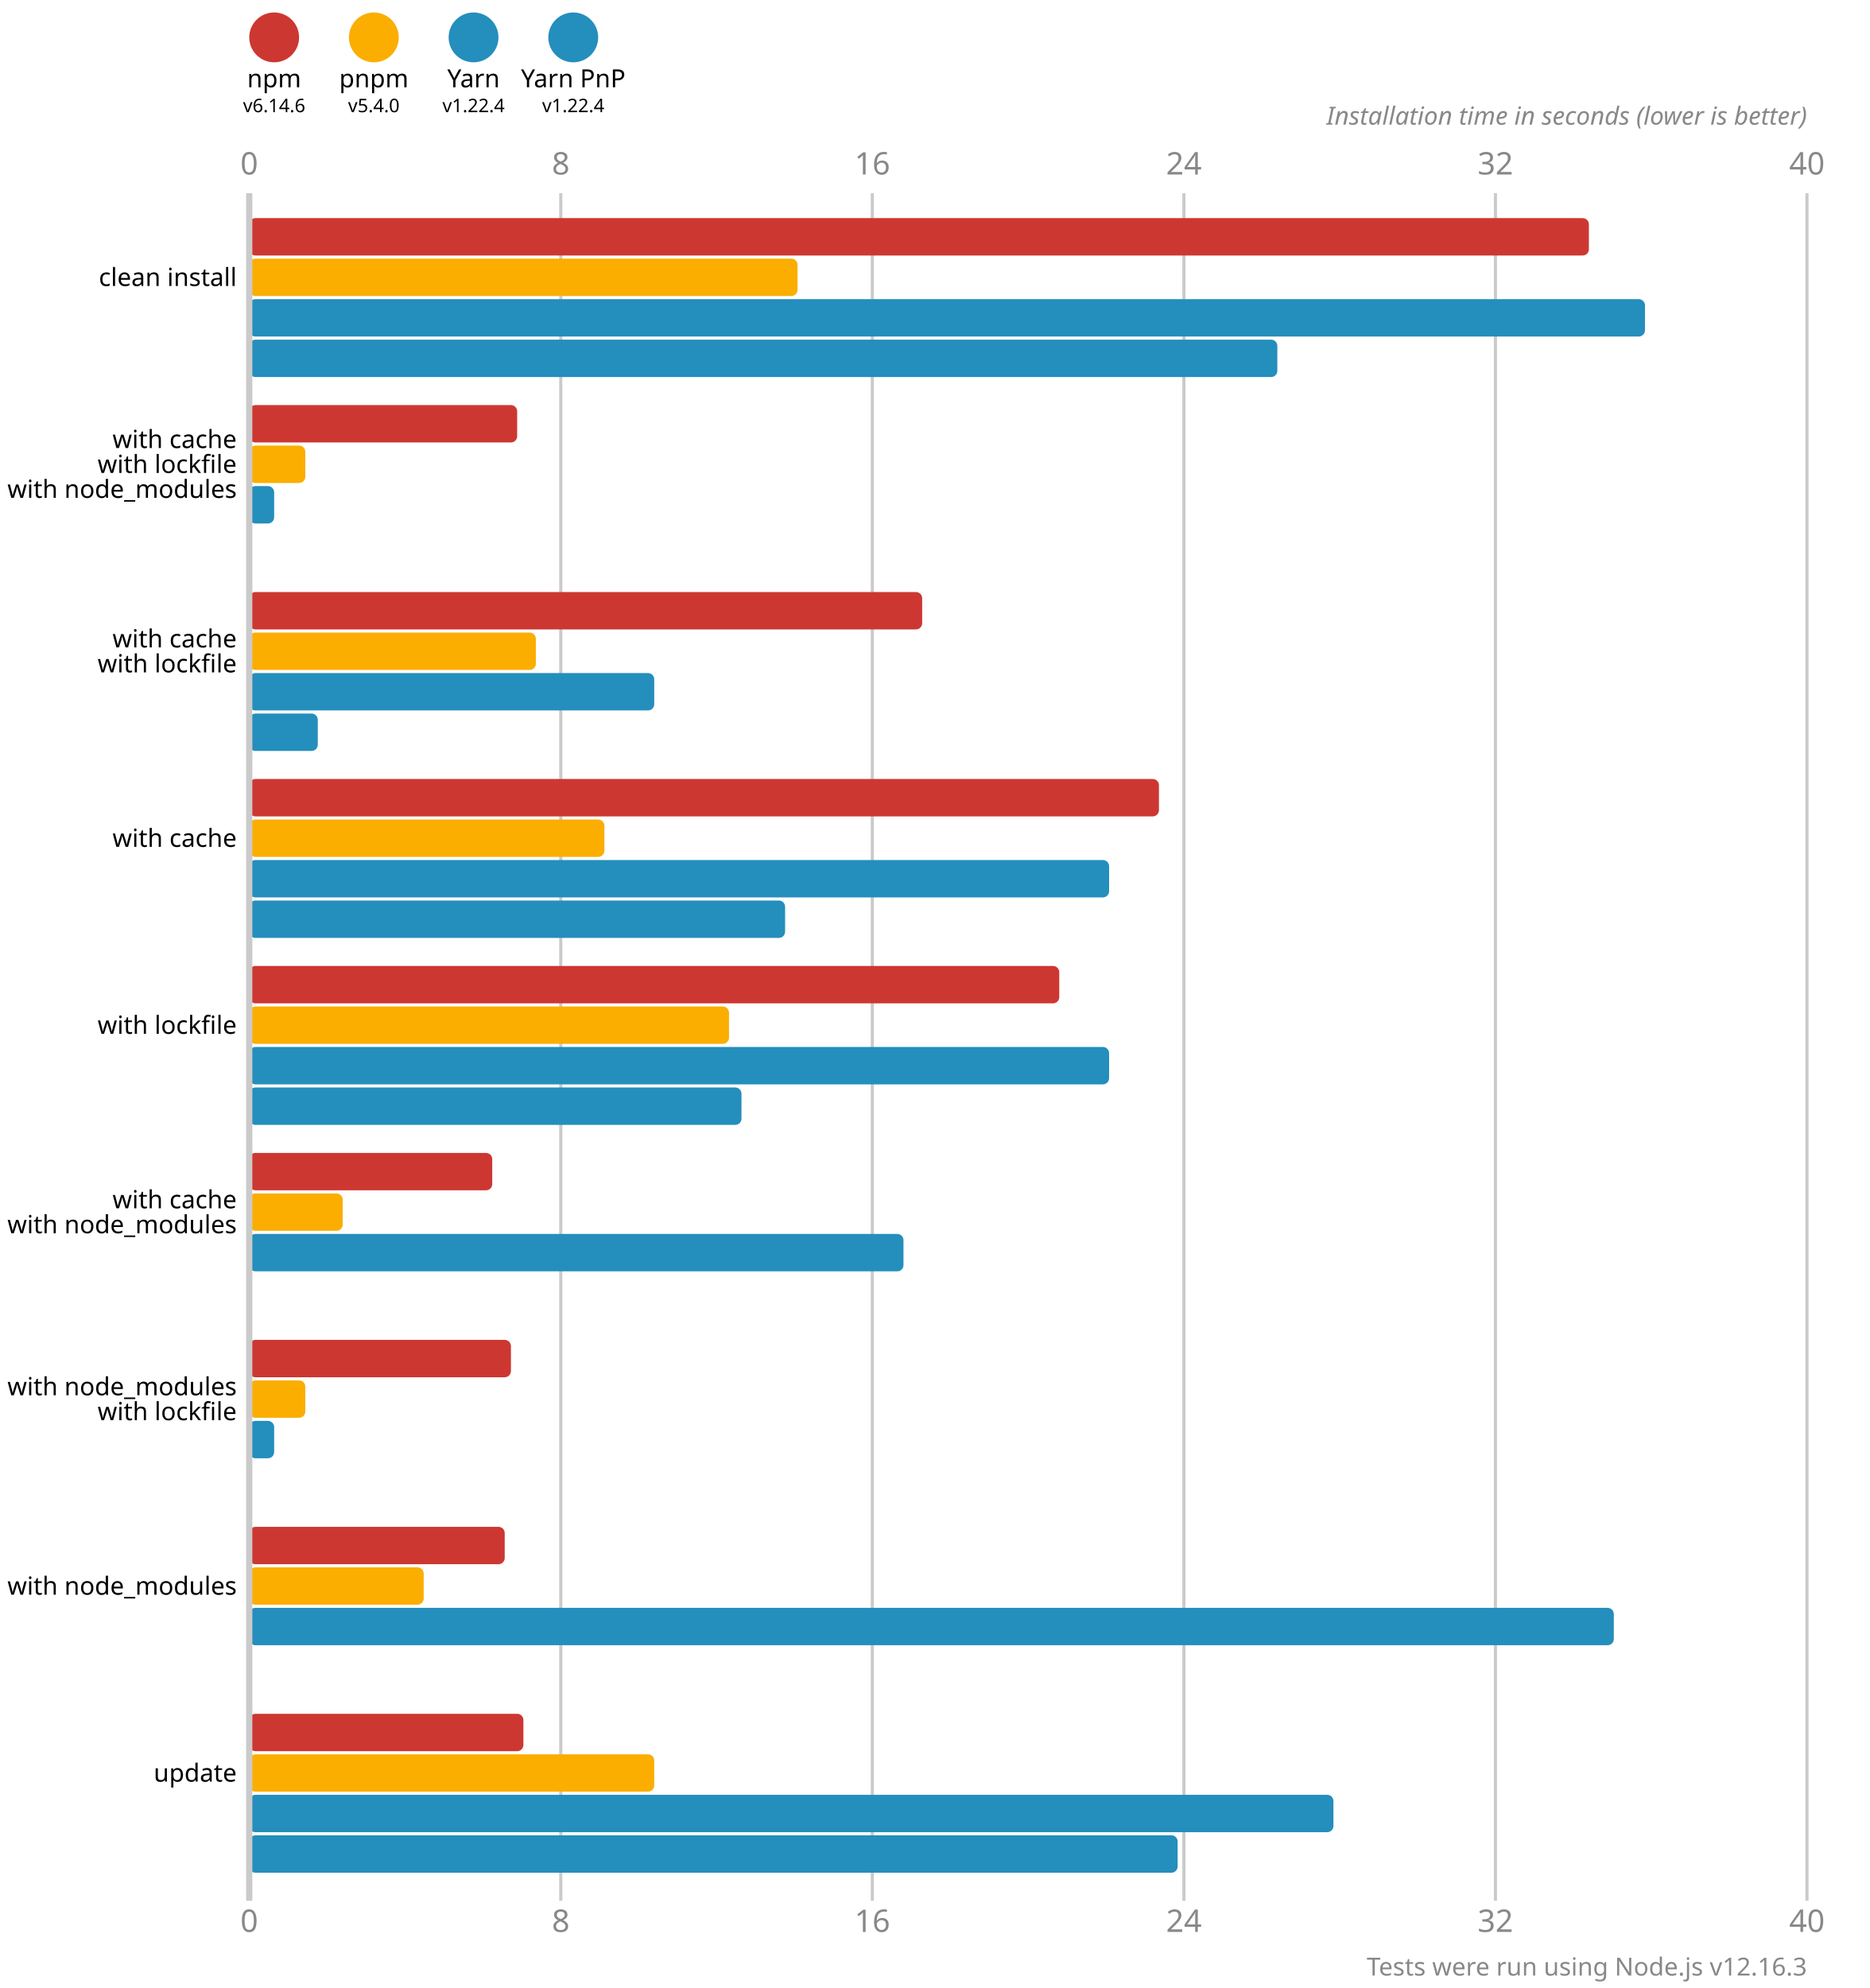
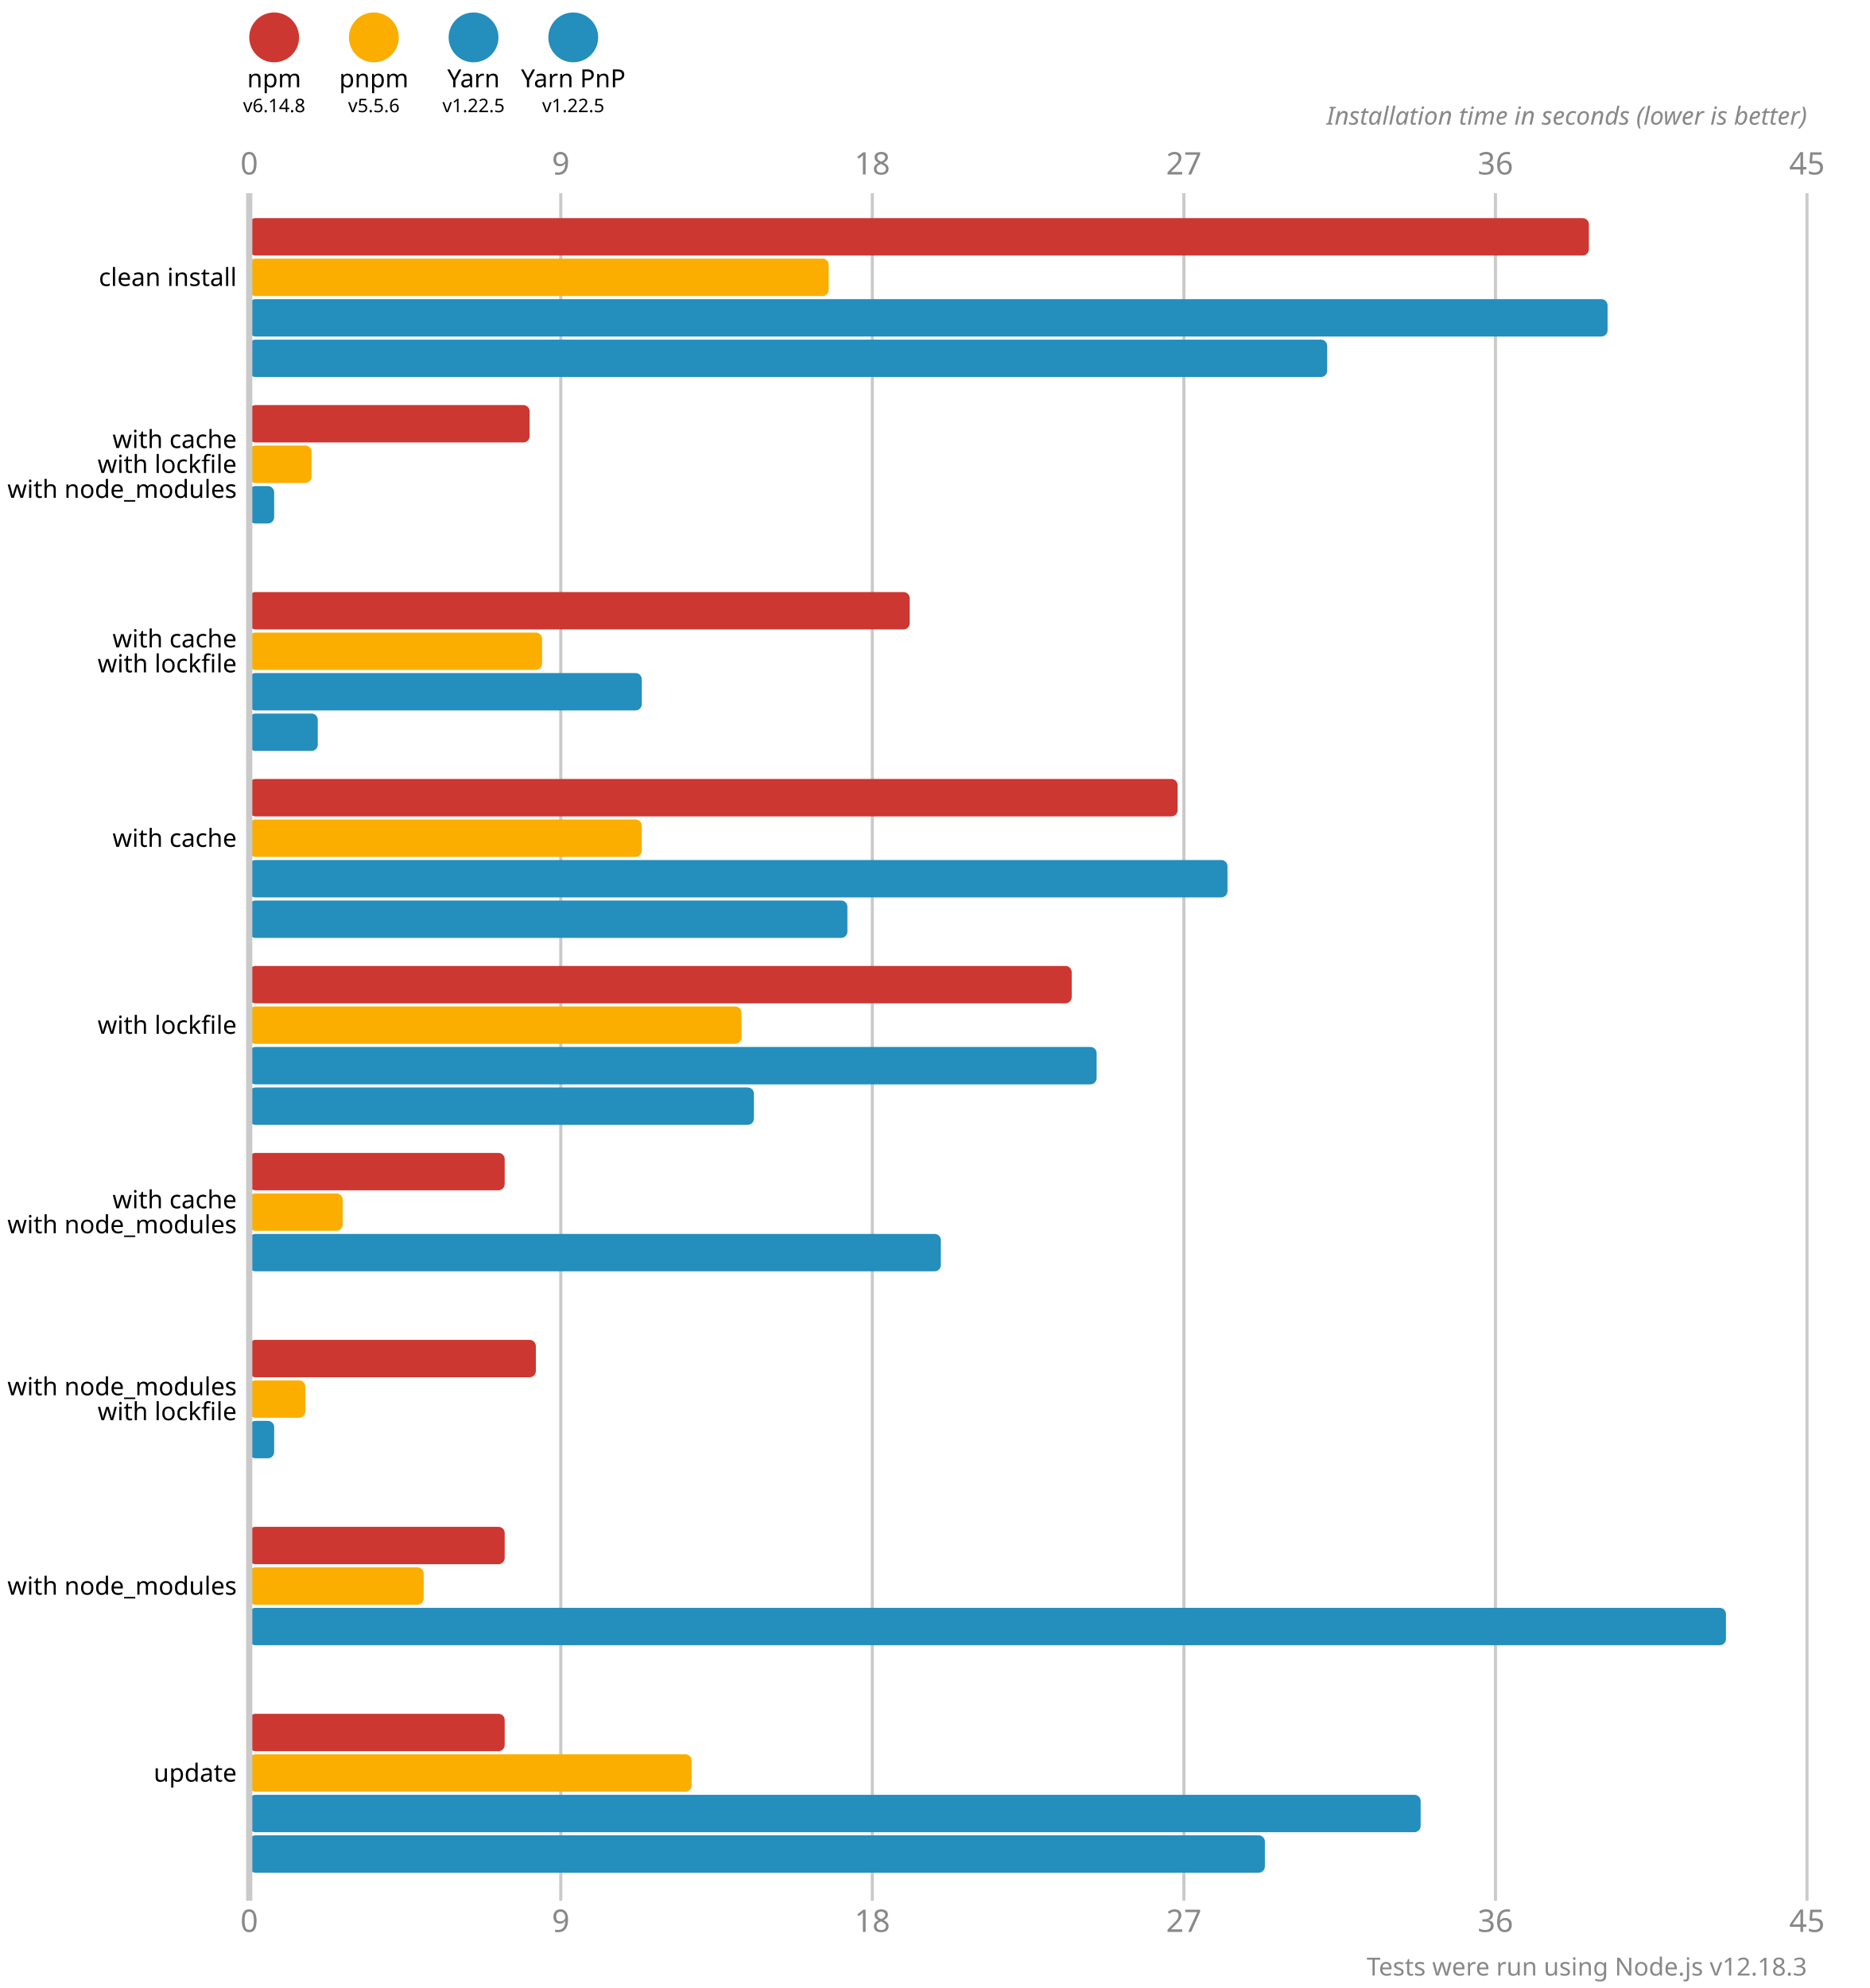
<svg xmlns="http://www.w3.org/2000/svg" version="1.1" viewBox="0 0 300 319">
  <style>
    .font { font-family: sans-serif; }
    .s3 { font-size: 3px; }
    .s4 { font-size: 4px; }
    .s5 { font-size: 5px; }
    .line { stroke: #cacaca; }
    .width { stroke-width: 0.5; }
    .text { fill: #888; }
  </style>
  <circle cx="44" cy="6" r="4" fill="#cd3731" />
  <text x="44" y="14" class="font s4" text-anchor="middle">npm</text>
-   <text x="44" y="18" class="font s3" text-anchor="middle">v6.14.6</text>
+   <text x="44" y="18" class="font s3" text-anchor="middle">v6.14.8</text>
  <circle cx="60" cy="6" r="4" fill="#fbae00" />
  <text x="60" y="14" class="font s4" text-anchor="middle">pnpm</text>
-   <text x="60" y="18" class="font s3" text-anchor="middle">v5.4.0</text>
+   <text x="60" y="18" class="font s3" text-anchor="middle">v5.5.6</text>
  <circle cx="76" cy="6" r="4" fill="#248ebd" />
  <text x="76" y="14" class="font s4" text-anchor="middle">Yarn</text>
-   <text x="76" y="18" class="font s3" text-anchor="middle">v1.22.4</text>
+   <text x="76" y="18" class="font s3" text-anchor="middle">v1.22.5</text>
  <circle cx="92" cy="6" r="4" fill="#248ebd" />
  <text x="92" y="14" class="font s4" text-anchor="middle">Yarn PnP</text>
-   <text x="92" y="18" class="font s3" text-anchor="middle">v1.22.4</text>
+   <text x="92" y="18" class="font s3" text-anchor="middle">v1.22.5</text>
  <text x="40" y="28" class="font s5 text" text-anchor="middle">0</text>
  <text x="40" y="310" class="font s5 text" text-anchor="middle">0</text>
  <line x1="90" y1="31" x2="90" y2="305" class="line width" />
-   <text x="90" y="28" class="font s5 text" text-anchor="middle">8</text>
-   <text x="90" y="310" class="font s5 text" text-anchor="middle">8</text>
+   <text x="90" y="28" class="font s5 text" text-anchor="middle">9</text>
+   <text x="90" y="310" class="font s5 text" text-anchor="middle">9</text>
  <line x1="140" y1="31" x2="140" y2="305" class="line width" />
-   <text x="140" y="28" class="font s5 text" text-anchor="middle">16</text>
-   <text x="140" y="310" class="font s5 text" text-anchor="middle">16</text>
+   <text x="140" y="28" class="font s5 text" text-anchor="middle">18</text>
+   <text x="140" y="310" class="font s5 text" text-anchor="middle">18</text>
  <line x1="190" y1="31" x2="190" y2="305" class="line width" />
-   <text x="190" y="28" class="font s5 text" text-anchor="middle">24</text>
-   <text x="190" y="310" class="font s5 text" text-anchor="middle">24</text>
+   <text x="190" y="28" class="font s5 text" text-anchor="middle">27</text>
+   <text x="190" y="310" class="font s5 text" text-anchor="middle">27</text>
  <line x1="240" y1="31" x2="240" y2="305" class="line width" />
-   <text x="240" y="28" class="font s5 text" text-anchor="middle">32</text>
-   <text x="240" y="310" class="font s5 text" text-anchor="middle">32</text>
+   <text x="240" y="28" class="font s5 text" text-anchor="middle">36</text>
+   <text x="240" y="310" class="font s5 text" text-anchor="middle">36</text>
  <line x1="290" y1="31" x2="290" y2="305" class="line width" />
-   <text x="290" y="28" class="font s5 text" text-anchor="middle">40</text>
-   <text x="290" y="310" class="font s5 text" text-anchor="middle">40</text>
+   <text x="290" y="28" class="font s5 text" text-anchor="middle">45</text>
+   <text x="290" y="310" class="font s5 text" text-anchor="middle">45</text>
  <text x="290" y="20" class="font s4 text" font-style="italic" text-anchor="end">Installation time in seconds (lower is better)</text>
  <rect x="40" y="35" width="215" height="6" fill="#cd3731" rx="1" ry="1" />
-   <rect x="40" y="41.5" width="88" height="6" fill="#fbae00" rx="1" ry="1" />
-   <rect x="40" y="48" width="224" height="6" fill="#248ebd" rx="1" ry="1" />
-   <rect x="40" y="54.5" width="165" height="6" fill="#248ebd" rx="1" ry="1" />
-   <rect x="40" y="65" width="43" height="6" fill="#cd3731" rx="1" ry="1" />
-   <rect x="40" y="71.5" width="9" height="6" fill="#fbae00" rx="1" ry="1" />
+   <rect x="40" y="41.5" width="93" height="6" fill="#fbae00" rx="1" ry="1" />
+   <rect x="40" y="48" width="218" height="6" fill="#248ebd" rx="1" ry="1" />
+   <rect x="40" y="54.5" width="173" height="6" fill="#248ebd" rx="1" ry="1" />
+   <rect x="40" y="65" width="45" height="6" fill="#cd3731" rx="1" ry="1" />
+   <rect x="40" y="71.5" width="10" height="6" fill="#fbae00" rx="1" ry="1" />
  <rect x="40" y="78" width="4" height="6" fill="#248ebd" rx="1" ry="1" />
  <rect x="40" y="84.5" width="0" height="6" fill="#248ebd" rx="1" ry="1" />
-   <rect x="40" y="95" width="108" height="6" fill="#cd3731" rx="1" ry="1" />
-   <rect x="40" y="101.5" width="46" height="6" fill="#fbae00" rx="1" ry="1" />
-   <rect x="40" y="108" width="65" height="6" fill="#248ebd" rx="1" ry="1" />
+   <rect x="40" y="95" width="106" height="6" fill="#cd3731" rx="1" ry="1" />
+   <rect x="40" y="101.5" width="47" height="6" fill="#fbae00" rx="1" ry="1" />
+   <rect x="40" y="108" width="63" height="6" fill="#248ebd" rx="1" ry="1" />
  <rect x="40" y="114.5" width="11" height="6" fill="#248ebd" rx="1" ry="1" />
-   <rect x="40" y="125" width="146" height="6" fill="#cd3731" rx="1" ry="1" />
-   <rect x="40" y="131.5" width="57" height="6" fill="#fbae00" rx="1" ry="1" />
-   <rect x="40" y="138" width="138" height="6" fill="#248ebd" rx="1" ry="1" />
-   <rect x="40" y="144.5" width="86" height="6" fill="#248ebd" rx="1" ry="1" />
-   <rect x="40" y="155" width="130" height="6" fill="#cd3731" rx="1" ry="1" />
-   <rect x="40" y="161.5" width="77" height="6" fill="#fbae00" rx="1" ry="1" />
-   <rect x="40" y="168" width="138" height="6" fill="#248ebd" rx="1" ry="1" />
-   <rect x="40" y="174.5" width="79" height="6" fill="#248ebd" rx="1" ry="1" />
-   <rect x="40" y="185" width="39" height="6" fill="#cd3731" rx="1" ry="1" />
+   <rect x="40" y="125" width="149" height="6" fill="#cd3731" rx="1" ry="1" />
+   <rect x="40" y="131.5" width="63" height="6" fill="#fbae00" rx="1" ry="1" />
+   <rect x="40" y="138" width="157" height="6" fill="#248ebd" rx="1" ry="1" />
+   <rect x="40" y="144.5" width="96" height="6" fill="#248ebd" rx="1" ry="1" />
+   <rect x="40" y="155" width="132" height="6" fill="#cd3731" rx="1" ry="1" />
+   <rect x="40" y="161.5" width="79" height="6" fill="#fbae00" rx="1" ry="1" />
+   <rect x="40" y="168" width="136" height="6" fill="#248ebd" rx="1" ry="1" />
+   <rect x="40" y="174.5" width="81" height="6" fill="#248ebd" rx="1" ry="1" />
+   <rect x="40" y="185" width="41" height="6" fill="#cd3731" rx="1" ry="1" />
  <rect x="40" y="191.5" width="15" height="6" fill="#fbae00" rx="1" ry="1" />
-   <rect x="40" y="198" width="105" height="6" fill="#248ebd" rx="1" ry="1" />
+   <rect x="40" y="198" width="111" height="6" fill="#248ebd" rx="1" ry="1" />
  <rect x="40" y="204.5" width="0" height="6" fill="#248ebd" rx="1" ry="1" />
-   <rect x="40" y="215" width="42" height="6" fill="#cd3731" rx="1" ry="1" />
+   <rect x="40" y="215" width="46" height="6" fill="#cd3731" rx="1" ry="1" />
  <rect x="40" y="221.5" width="9" height="6" fill="#fbae00" rx="1" ry="1" />
  <rect x="40" y="228" width="4" height="6" fill="#248ebd" rx="1" ry="1" />
  <rect x="40" y="234.5" width="0" height="6" fill="#248ebd" rx="1" ry="1" />
  <rect x="40" y="245" width="41" height="6" fill="#cd3731" rx="1" ry="1" />
  <rect x="40" y="251.5" width="28" height="6" fill="#fbae00" rx="1" ry="1" />
-   <rect x="40" y="258" width="219" height="6" fill="#248ebd" rx="1" ry="1" />
+   <rect x="40" y="258" width="237" height="6" fill="#248ebd" rx="1" ry="1" />
  <rect x="40" y="264.5" width="0" height="6" fill="#248ebd" rx="1" ry="1" />
-   <rect x="40" y="275" width="44" height="6" fill="#cd3731" rx="1" ry="1" />
-   <rect x="40" y="281.5" width="65" height="6" fill="#fbae00" rx="1" ry="1" />
-   <rect x="40" y="288" width="174" height="6" fill="#248ebd" rx="1" ry="1" />
-   <rect x="40" y="294.5" width="149" height="6" fill="#248ebd" rx="1" ry="1" />
+   <rect x="40" y="275" width="41" height="6" fill="#cd3731" rx="1" ry="1" />
+   <rect x="40" y="281.5" width="71" height="6" fill="#fbae00" rx="1" ry="1" />
+   <rect x="40" y="288" width="188" height="6" fill="#248ebd" rx="1" ry="1" />
+   <rect x="40" y="294.5" width="163" height="6" fill="#248ebd" rx="1" ry="1" />
  <line x1="40" y1="31" x2="40" y2="305" class="line" />
  <text x="38" y="44.5" class="font s4" dominant-baseline="middle" text-anchor="end">clean install</text>
  <text x="38" y="70.5" class="font s4" dominant-baseline="middle" text-anchor="end">with cache</text>
  <text x="38" y="74.5" class="font s4" dominant-baseline="middle" text-anchor="end">with lockfile</text>
  <text x="38" y="78.5" class="font s4" dominant-baseline="middle" text-anchor="end">with node_modules</text>
  <text x="38" y="102.5" class="font s4" dominant-baseline="middle" text-anchor="end">with cache</text>
  <text x="38" y="106.5" class="font s4" dominant-baseline="middle" text-anchor="end">with lockfile</text>
  <text x="38" y="134.5" class="font s4" dominant-baseline="middle" text-anchor="end">with cache</text>
  <text x="38" y="164.5" class="font s4" dominant-baseline="middle" text-anchor="end">with lockfile</text>
  <text x="38" y="192.5" class="font s4" dominant-baseline="middle" text-anchor="end">with cache</text>
  <text x="38" y="196.5" class="font s4" dominant-baseline="middle" text-anchor="end">with node_modules</text>
  <text x="38" y="222.5" class="font s4" dominant-baseline="middle" text-anchor="end">with node_modules</text>
  <text x="38" y="226.5" class="font s4" dominant-baseline="middle" text-anchor="end">with lockfile</text>
  <text x="38" y="254.5" class="font s4" dominant-baseline="middle" text-anchor="end">with node_modules</text>
  <text x="38" y="284.5" class="font s4" dominant-baseline="middle" text-anchor="end">update</text>
-   <text x="290" y="317" class="font s4 text" text-anchor="end">Tests were run using Node.js v12.16.3</text>
+   <text x="290" y="317" class="font s4 text" text-anchor="end">Tests were run using Node.js v12.18.3</text>
</svg>
